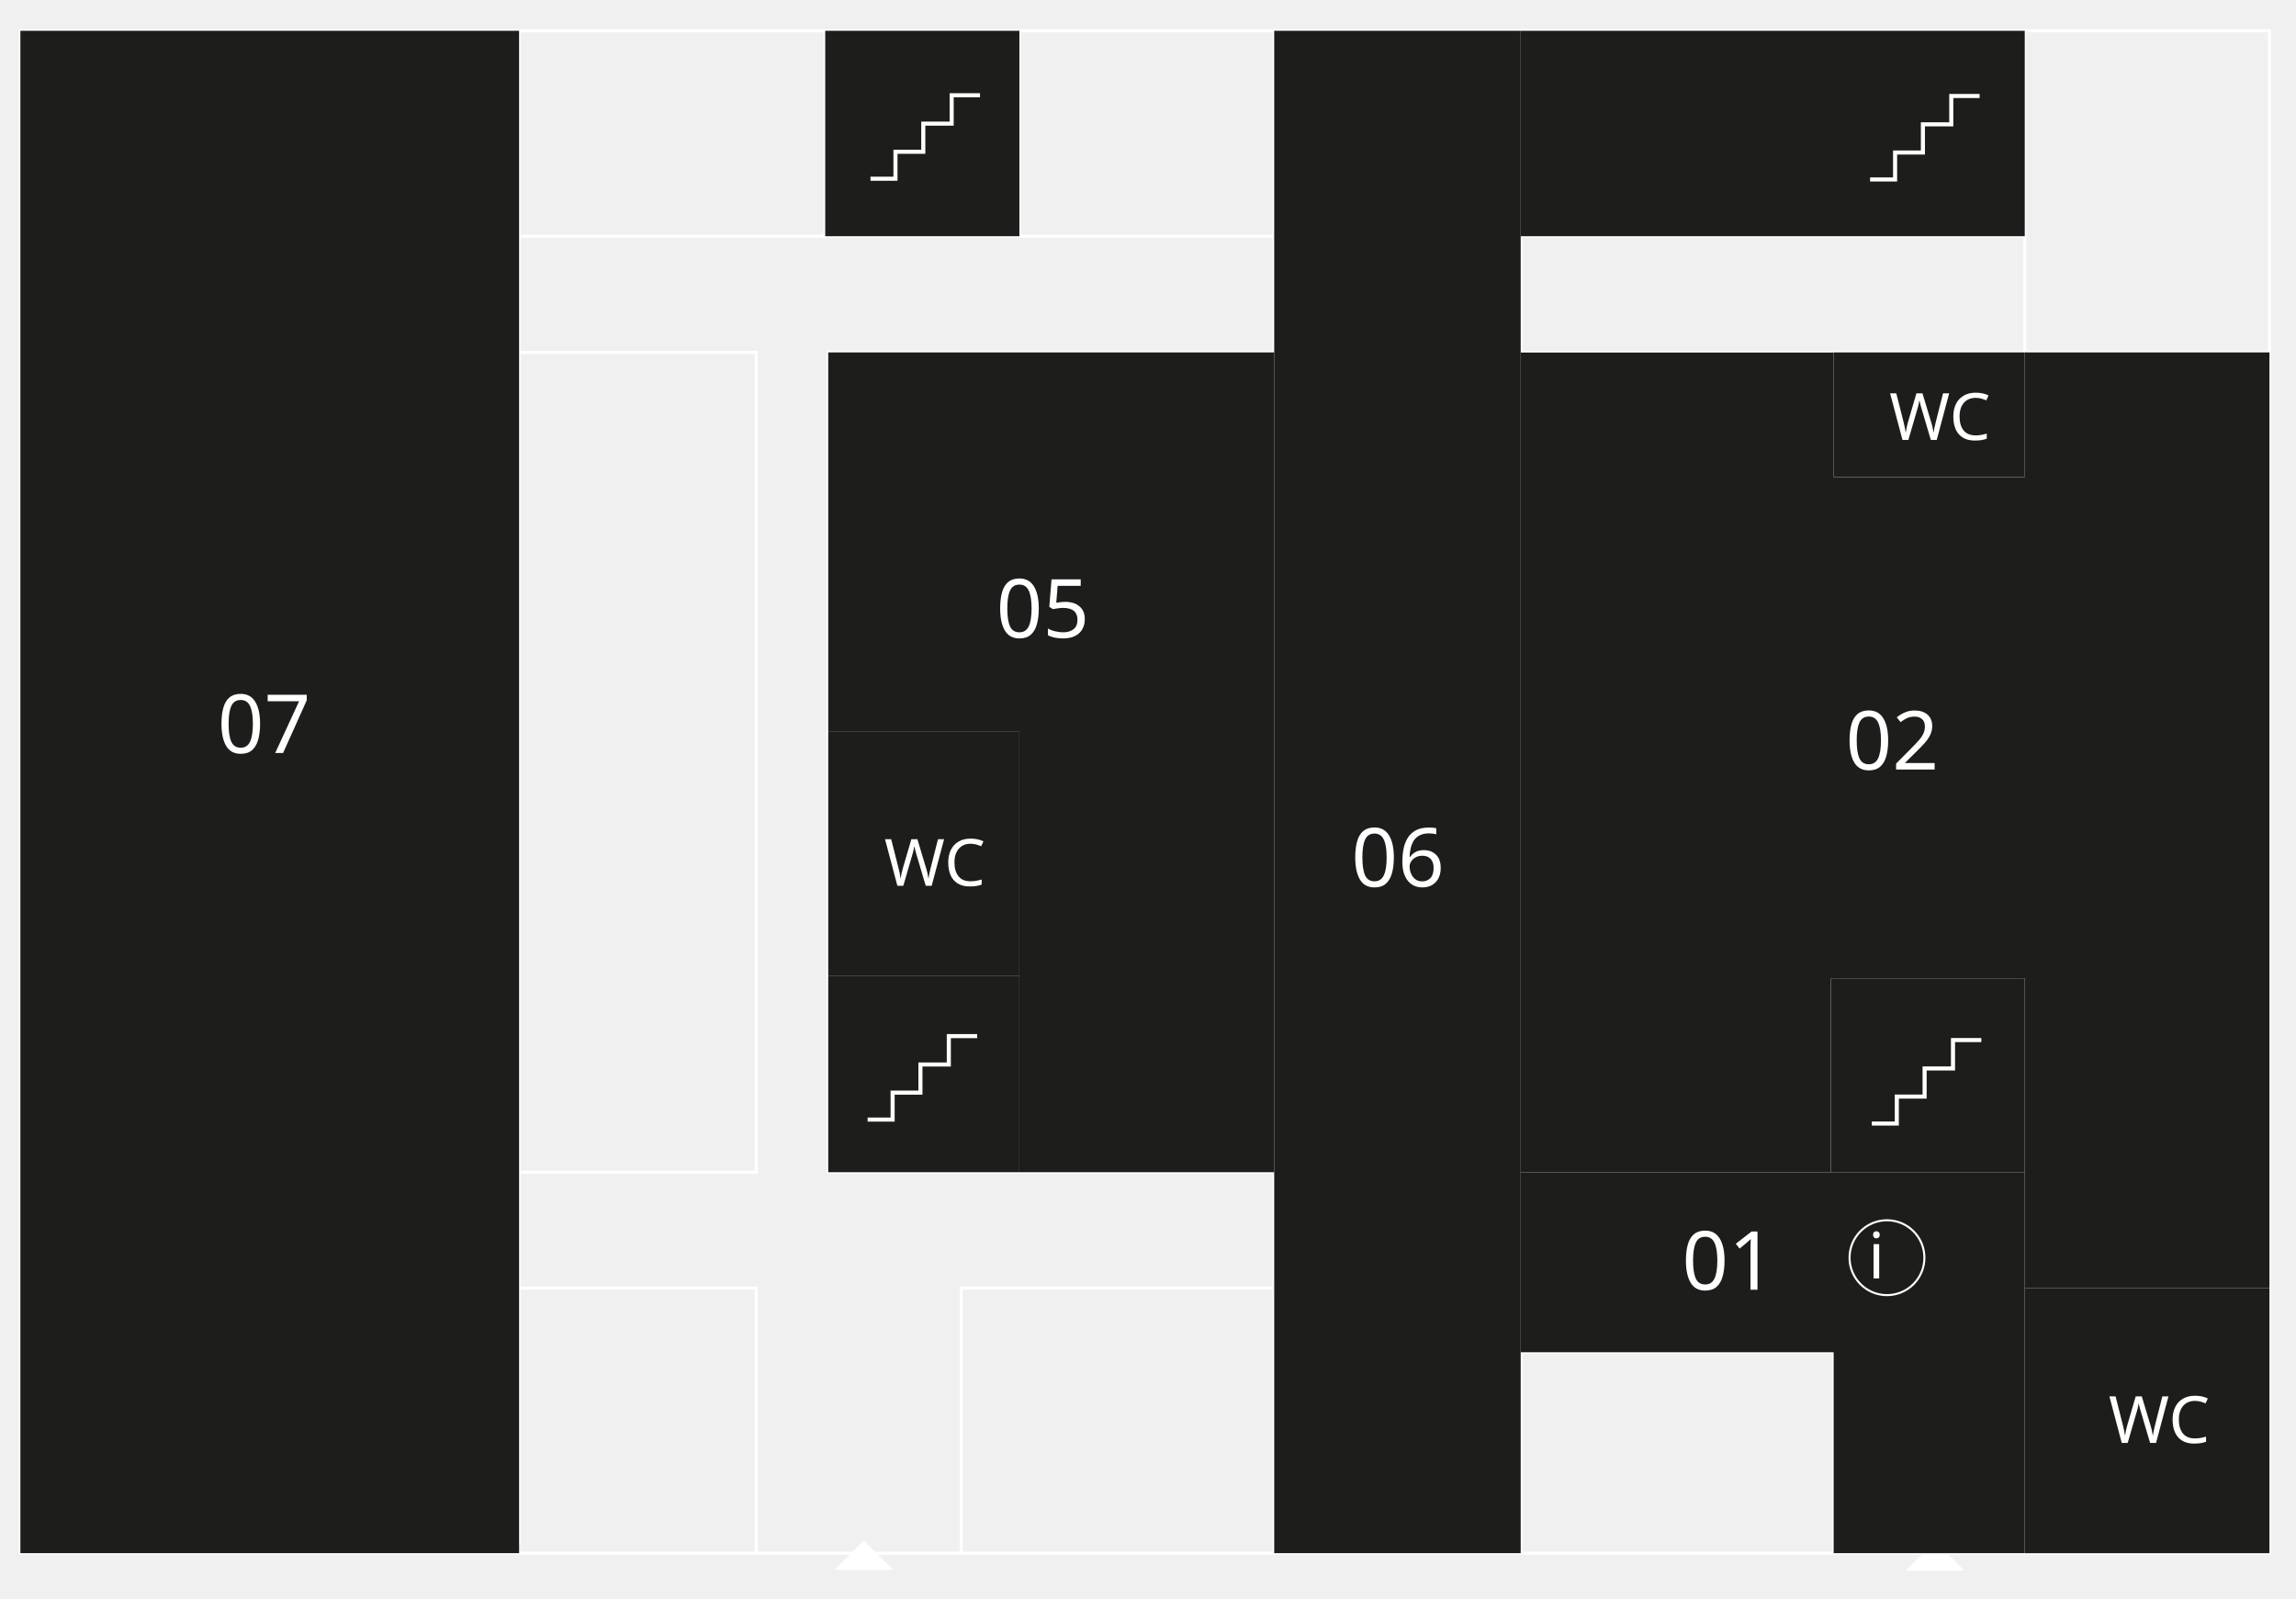
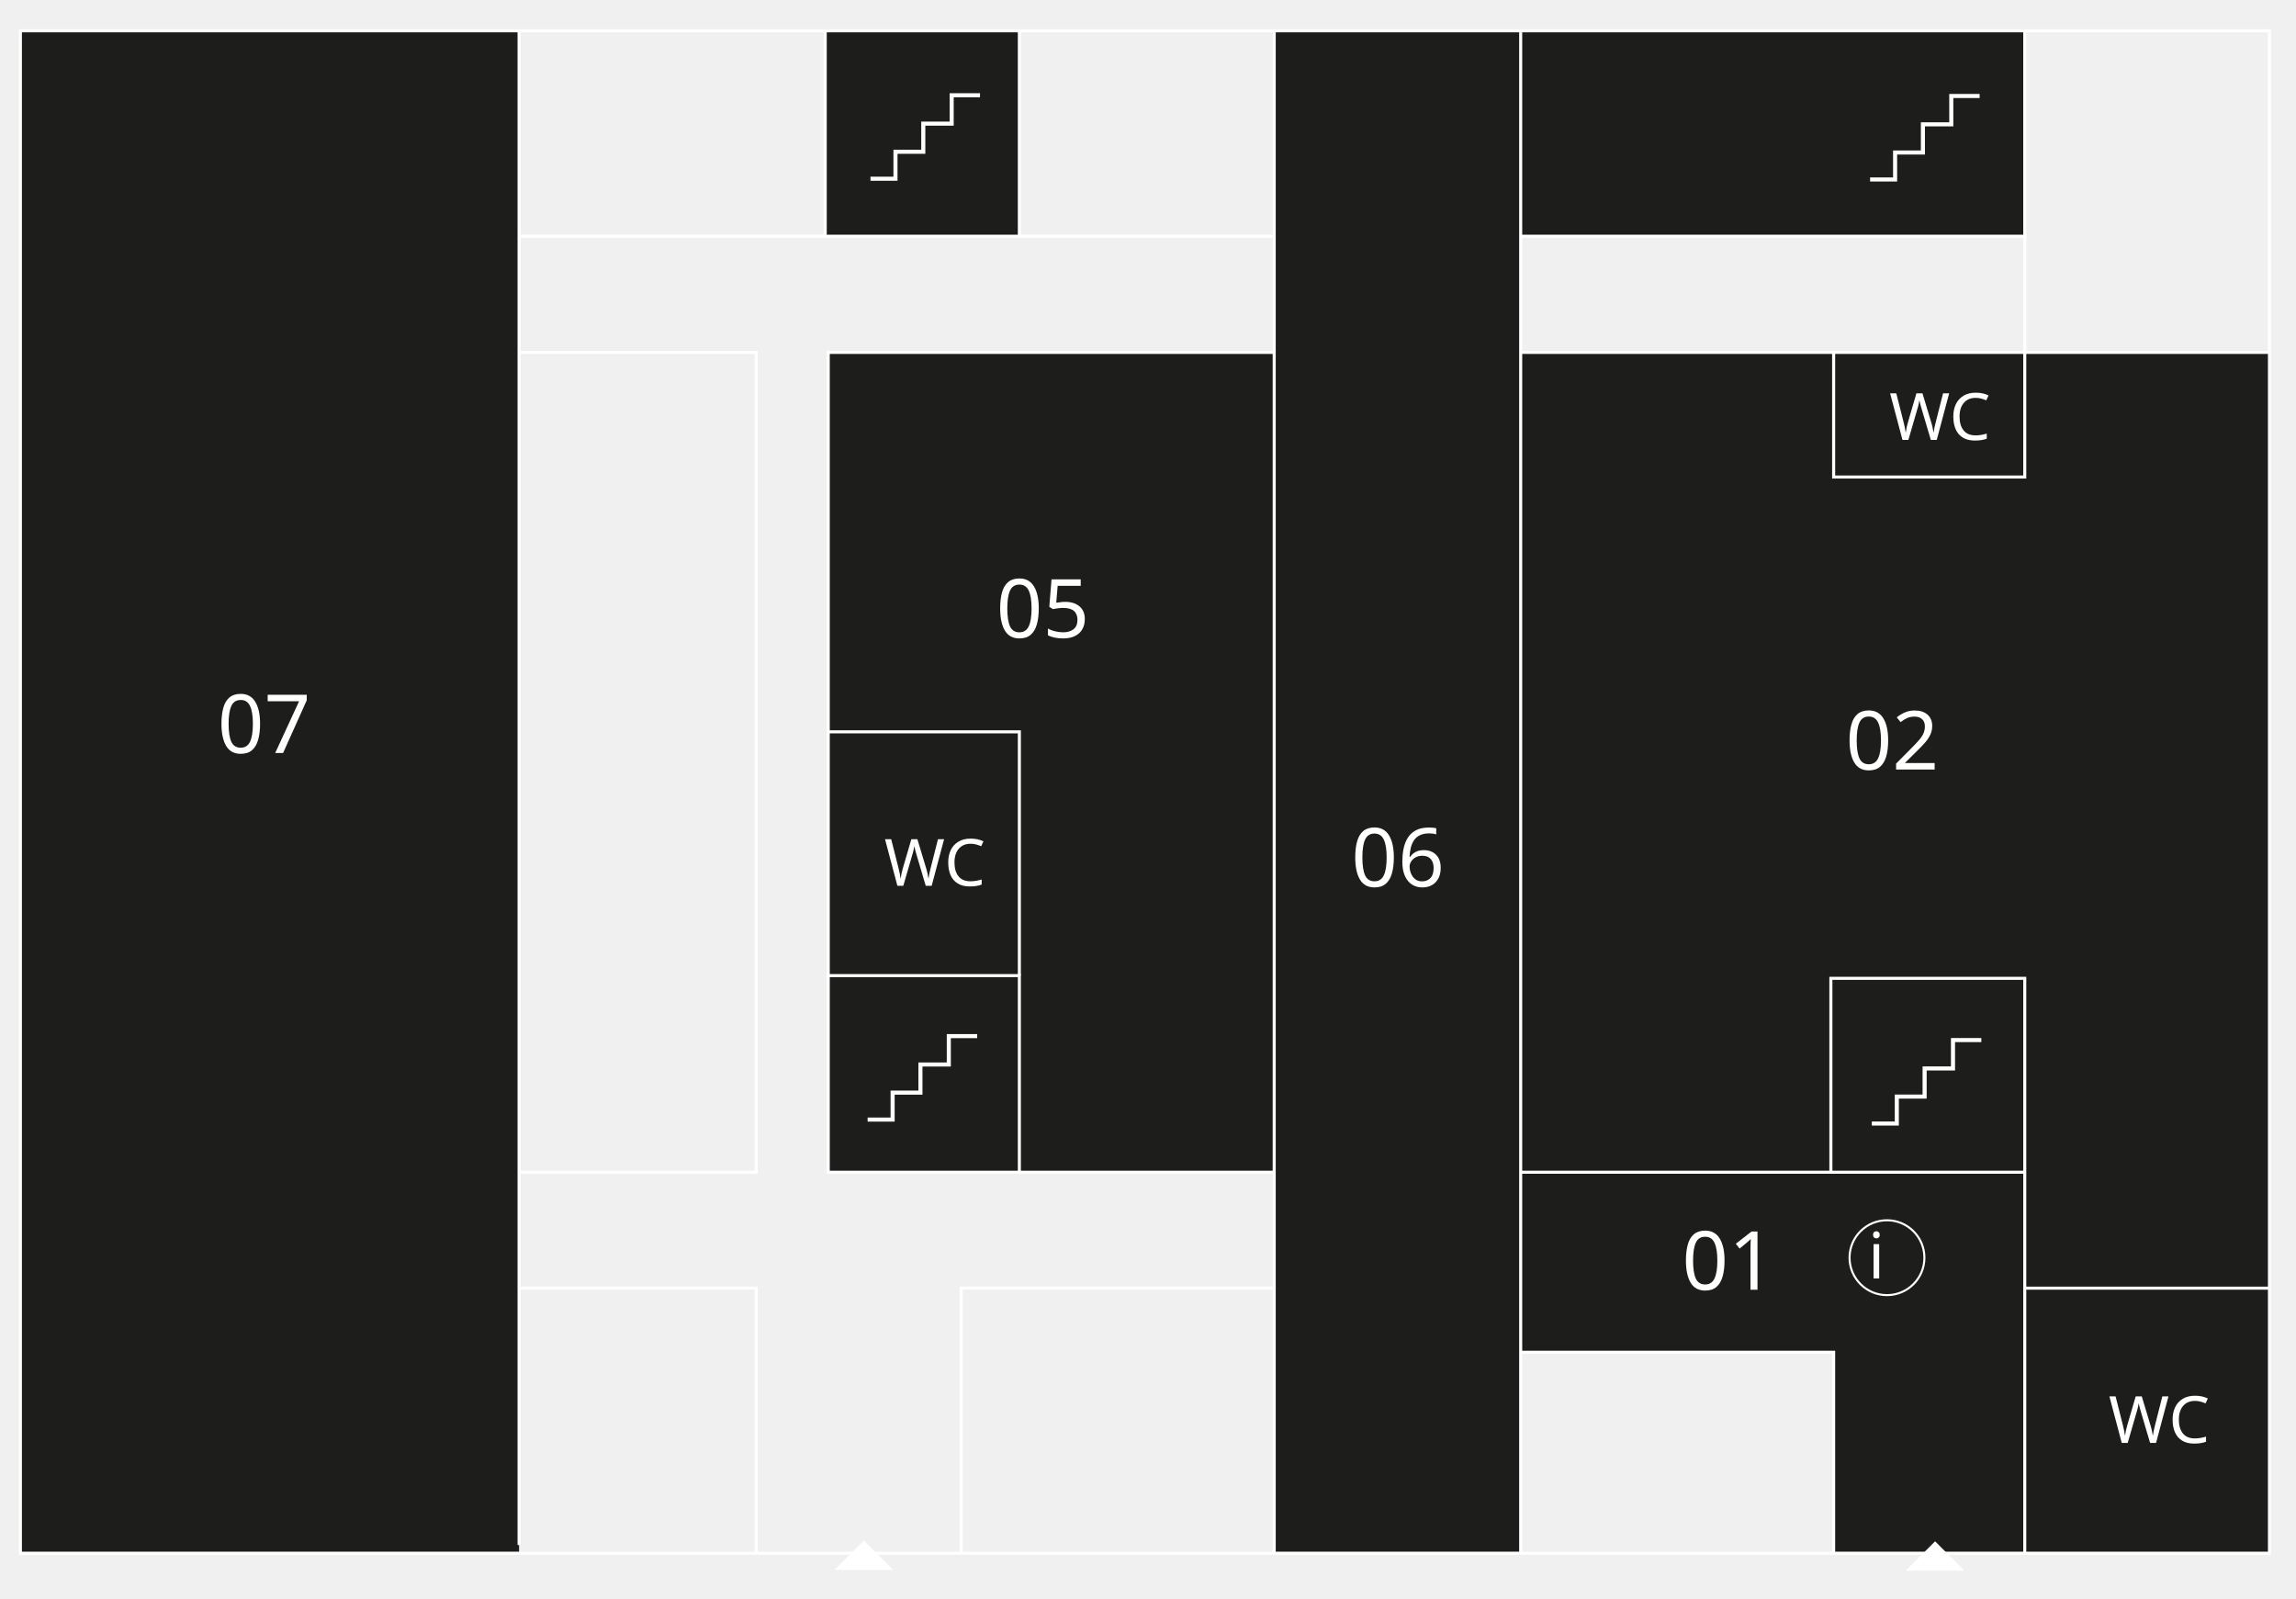
<svg xmlns="http://www.w3.org/2000/svg" viewBox="0 0 563.08 392">
  <defs>
-     <style>.cls-1,.cls-6,.cls-8{fill:none;stroke:#fff;stroke-miterlimit:10;}.cls-1{stroke-width:0.75px;}.cls-2,.cls-4,.cls-5,.cls-7{fill:#fff;}.cls-3{fill:#1d1d1b;}.cls-4{font-size:20px;}.cls-4,.cls-5,.cls-7{font-family:RobotoMono-Regular, Roboto Mono;}.cls-5{font-size:15.72px;}.cls-6{stroke-width:0.5px;}.cls-7{font-size:16px;}</style>
+     <style>.cls-1{fill:#1d1d1b;}.cls-2{font-size:20px;}.cls-2,.cls-3,.cls-5,.cls-7{fill:#fff;}.cls-2,.cls-3,.cls-5{font-family:RobotoMono-Regular, Roboto Mono;}.cls-3{font-size:15.72px;}.cls-4,.cls-6,.cls-8{fill:none;stroke:#fff;stroke-miterlimit:10;}.cls-4{stroke-width:0.5px;}.cls-5{font-size:16px;}.cls-8{stroke-width:0.75px;}</style>
  </defs>
-   <g id="Contorno">
-     <g id="Nivel1">
-       <path class="cls-1" d="M556.57,315.9v65H5V7.55H556.57V315.9Z" />
-       <polyline class="cls-1" points="127.3 378.89 127.3 315.9 127.3 287.47 127.3 86.42 127.3 57.93 127.3 7.55" />
-       <polyline class="cls-1" points="127.3 57.93 202.38 57.93 249.99 57.93 312.49 57.93" />
-       <polyline class="cls-1" points="312.49 7.9 312.49 57.93 312.49 86.42 312.49 287.47 312.49 315.9 312.49 380.89" />
-       <polyline class="cls-1" points="127.3 287.47 185.46 287.47 185.46 86.42 127.3 86.42" />
-       <line class="cls-1" x1="249.99" y1="287.47" x2="312.49" y2="287.47" />
-       <polyline class="cls-1" points="312.49 86.42 203.12 86.42 203.12 179.47 249.99 179.47 249.99 239.25" />
-       <polyline class="cls-1" points="203.12 179.47 203.12 239.25 203.12 287.47 249.99 287.47 249.99 239.25 203.12 239.25" />
-       <polyline class="cls-1" points="372.94 7.9 372.94 57.93 372.94 86.42 372.94 287.47 372.94 331.62 372.94 380.89" />
-       <polyline class="cls-1" points="372.94 57.93 496.56 57.93 496.56 7.55" />
-       <line class="cls-1" x1="202.38" y1="7.55" x2="202.38" y2="57.93" />
-       <line class="cls-1" x1="249.99" y1="7.55" x2="249.99" y2="57.93" />
-       <polyline class="cls-1" points="372.94 86.42 449.69 86.42 496.56 86.42 556.57 86.42" />
-       <polyline class="cls-1" points="372.94 287.47 449.01 287.47 449.01 239.92 496.56 239.92 496.56 287.47 496.56 315.9 496.56 380.89" />
-       <line class="cls-1" x1="496.56" y1="315.9" x2="556.57" y2="315.9" />
-       <polyline class="cls-1" points="496.56 57.93 496.56 86.42 496.56 116.98 449.69 116.98 449.69 86.42" />
-       <line class="cls-1" x1="449.01" y1="287.47" x2="496.56" y2="287.47" />
-       <polyline class="cls-1" points="127.3 315.9 185.46 315.9 185.46 380.89" />
-       <polyline class="cls-1" points="235.73 380.82 235.73 315.9 312.49 315.9" />
-       <polyline class="cls-1" points="372.94 331.62 449.69 331.62 449.69 380.89" />
-     </g>
-   </g>
-   <g id="Simbolos">
-     <g id="entradas">
-       <polyline class="cls-2" points="204.67 385 211.85 377.82 219.03 385" />
-       <polyline class="cls-2" points="467.4 385.16 474.57 377.98 481.75 385.16" />
-     </g>
-   </g>
  <g id="ESPACIOS">
-     <g id="Nivel1-3" data-name="Nivel1">
+     <g id="Nivel1-2" data-name="Nivel1">
      <g id="space-07">
-         <path class="cls-3" d="M127.3,378.89v2H5V7.55H127.3V378.89Z" />
-         <text class="cls-4" transform="translate(53.33 184.66)">07</text>
+         <path class="cls-1" d="M127.3,378.89v2H5V7.55H127.3V378.89Z" />
+         <text class="cls-2" transform="translate(53.33 184.66)">07</text>
      </g>
      <g id="space-05">
-         <polygon class="cls-3" points="312.49 86.42 312.49 287.47 249.99 287.47 249.99 239.25 249.99 179.47 203.12 179.47 203.12 86.42 312.49 86.42" />
-         <text class="cls-4" transform="translate(244.3 156.36)">05</text>
+         <polygon class="cls-1" points="312.49 86.42 312.49 287.47 249.99 287.47 249.99 239.25 249.99 179.47 203.12 179.47 203.12 86.42 312.49 86.42" />
+         <text class="cls-2" transform="translate(244.3 156.36)">05</text>
      </g>
      <g id="space-06">
-         <path class="cls-3" d="M372.94,331.62v49.27H312.49V7.55h60.45V331.62Z" />
-         <text class="cls-4" transform="translate(331.38 217.42)">06</text>
+         <path class="cls-1" d="M372.94,331.62v49.27H312.49V7.55h60.45V331.62Z" />
+         <text class="cls-2" transform="translate(331.38 217.42)">06</text>
      </g>
      <g id="space-02">
-         <path class="cls-3" d="M556.57,86.42V315.9h-60v-76H449v47.55H372.94v-201h76.75V117h46.87V86.42Z" />
-         <text class="cls-4" transform="translate(452.61 188.72)">02</text>
+         <path class="cls-1" d="M556.57,86.42V315.9h-60v-76H449v47.55H372.94v-201h76.75V117h46.87V86.42Z" />
+         <text class="cls-2" transform="translate(452.61 188.72)">02</text>
      </g>
      <g id="space-01">
-         <polygon class="cls-3" points="496.56 315.9 496.56 380.89 449.69 380.89 449.69 331.62 372.94 331.62 372.94 287.47 449.01 287.47 496.56 287.47 496.56 315.9" />
-         <text class="cls-4" transform="translate(412.48 316.29)">01</text>
-         <text class="cls-5" transform="translate(458.14 313.52)">i</text>
-         <circle class="cls-6" cx="462.77" cy="308.43" r="9.18" />
+         <polygon class="cls-1" points="496.56 315.9 496.56 380.89 449.69 380.89 449.69 331.62 372.94 331.62 372.94 287.47 449.01 287.47 496.56 287.47 496.56 315.9" />
+         <text class="cls-2" transform="translate(412.48 316.29)">01</text>
+         <text class="cls-3" transform="translate(458.14 313.52)">i</text>
+         <circle class="cls-4" cx="462.77" cy="308.43" r="9.18" />
      </g>
      <g id="WC-2" data-name="WC">
-         <path class="cls-3" d="M556.57,315.9v65h-60v-65Z" />
-         <rect class="cls-3" x="203.12" y="179.47" width="46.87" height="59.78" />
-         <rect class="cls-3" x="449.69" y="86.42" width="46.87" height="30.56" />
-         <text class="cls-7" transform="translate(517.13 353.86)">WC</text>
-         <text class="cls-7" transform="translate(216.86 217.23)">WC</text>
-         <text class="cls-7" transform="translate(463.35 107.88)">WC</text>
+         <path class="cls-1" d="M556.57,315.9v65h-60v-65Z" />
+         <rect class="cls-1" x="203.12" y="179.47" width="46.87" height="59.78" />
+         <rect class="cls-1" x="449.69" y="86.42" width="46.87" height="30.56" />
+         <text class="cls-5" transform="translate(517.13 353.86)">WC</text>
+         <text class="cls-5" transform="translate(216.86 217.23)">WC</text>
+         <text class="cls-5" transform="translate(463.35 107.88)">WC</text>
      </g>
      <g id="Escalera">
-         <rect class="cls-3" x="449.01" y="239.92" width="47.55" height="47.55" />
-         <rect class="cls-3" x="203.12" y="239.25" width="46.87" height="48.22" />
-         <path class="cls-3" d="M496.56,7.55V57.93H372.94V7.55Z" />
-         <path class="cls-3" d="M250,7.55V57.93H202.38V7.55Z" />
-         <polyline class="cls-8" points="485.49 23.54 478.54 23.54 478.54 30.49 471.58 30.49 471.58 37.4 464.76 37.4 464.76 44.01 458.63 44.01" />
-         <polyline class="cls-8" points="240.34 23.36 233.39 23.36 233.39 30.32 226.43 30.32 226.43 37.22 219.61 37.22 219.61 43.83 213.48 43.83" />
-         <polyline class="cls-8" points="239.65 254.09 232.69 254.09 232.69 261.05 225.73 261.05 225.73 267.95 218.91 267.95 218.91 274.56 212.78 274.56" />
-         <polyline class="cls-8" points="485.91 255.06 478.96 255.06 478.96 262.02 472 262.02 472 268.92 465.18 268.92 465.18 275.53 459.05 275.53" />
+         <rect class="cls-1" x="449.01" y="239.92" width="47.55" height="47.55" />
+         <rect class="cls-1" x="203.12" y="239.25" width="46.87" height="48.22" />
+         <path class="cls-1" d="M496.56,7.55V57.93H372.94V7.55Z" />
+         <path class="cls-1" d="M250,7.55V57.93H202.38V7.55Z" />
+         <polyline class="cls-6" points="485.49 23.54 478.54 23.54 478.54 30.49 471.58 30.49 471.58 37.4 464.76 37.4 464.76 44.01 458.63 44.01" />
+         <polyline class="cls-6" points="240.34 23.36 233.39 23.36 233.39 30.32 226.43 30.32 226.43 37.22 219.61 37.22 219.61 43.83 213.48 43.83" />
+         <polyline class="cls-6" points="239.65 254.09 232.69 254.09 232.69 261.05 225.73 261.05 225.73 267.95 218.91 267.95 218.91 274.56 212.78 274.56" />
+         <polyline class="cls-6" points="485.91 255.06 478.96 255.06 478.96 262.02 472 262.02 472 268.92 465.18 268.92 465.18 275.53 459.05 275.53" />
+       </g>
+       <g id="entrada">
+         <polyline class="cls-7" points="204.67 385 211.85 377.82 219.03 385" />
+         <polyline class="cls-7" points="467.4 385.16 474.57 377.98 481.75 385.16" />
      </g>
    </g>
  </g>
+   <g id="Contorno">
+     <g id="Nivel1-3" data-name="Nivel1">
+       <path class="cls-8" d="M556.57,315.9v65H5V7.55H556.57V315.9Z" />
+       <polyline class="cls-8" points="127.3 378.89 127.3 315.9 127.3 287.47 127.3 86.42 127.3 57.93 127.3 7.55" />
+       <polyline class="cls-8" points="127.3 57.93 202.38 57.93 249.99 57.93 312.49 57.93" />
+       <polyline class="cls-8" points="312.49 7.9 312.49 57.93 312.49 86.42 312.49 287.47 312.49 315.9 312.49 380.89" />
+       <polyline class="cls-8" points="127.3 287.47 185.46 287.47 185.46 86.42 127.3 86.42" />
+       <line class="cls-8" x1="249.99" y1="287.47" x2="312.49" y2="287.47" />
+       <polyline class="cls-8" points="312.49 86.42 203.12 86.42 203.12 179.47 249.99 179.47 249.99 239.25" />
+       <polyline class="cls-8" points="203.12 179.47 203.12 239.25 203.12 287.47 249.99 287.47 249.99 239.25 203.12 239.25" />
+       <polyline class="cls-8" points="372.94 7.9 372.94 57.93 372.94 86.42 372.94 287.47 372.94 331.62 372.94 380.89" />
+       <polyline class="cls-8" points="372.94 57.93 496.56 57.93 496.56 7.55" />
+       <line class="cls-8" x1="202.38" y1="7.55" x2="202.38" y2="57.93" />
+       <line class="cls-8" x1="249.99" y1="7.55" x2="249.99" y2="57.93" />
+       <polyline class="cls-8" points="372.94 86.42 449.69 86.42 496.56 86.42 556.57 86.42" />
+       <polyline class="cls-8" points="372.94 287.47 449.01 287.47 449.01 239.92 496.56 239.92 496.56 287.47 496.56 315.9 496.56 380.89" />
+       <line class="cls-8" x1="496.56" y1="315.9" x2="556.57" y2="315.9" />
+       <polyline class="cls-8" points="496.56 57.93 496.56 86.42 496.56 116.98 449.69 116.98 449.69 86.42" />
+       <line class="cls-8" x1="449.01" y1="287.47" x2="496.56" y2="287.47" />
+       <polyline class="cls-8" points="127.3 315.9 185.46 315.9 185.46 380.89" />
+       <polyline class="cls-8" points="235.73 380.82 235.73 315.9 312.49 315.9" />
+       <polyline class="cls-8" points="372.94 331.62 449.69 331.62 449.69 380.89" />
+     </g>
+   </g>
</svg>
